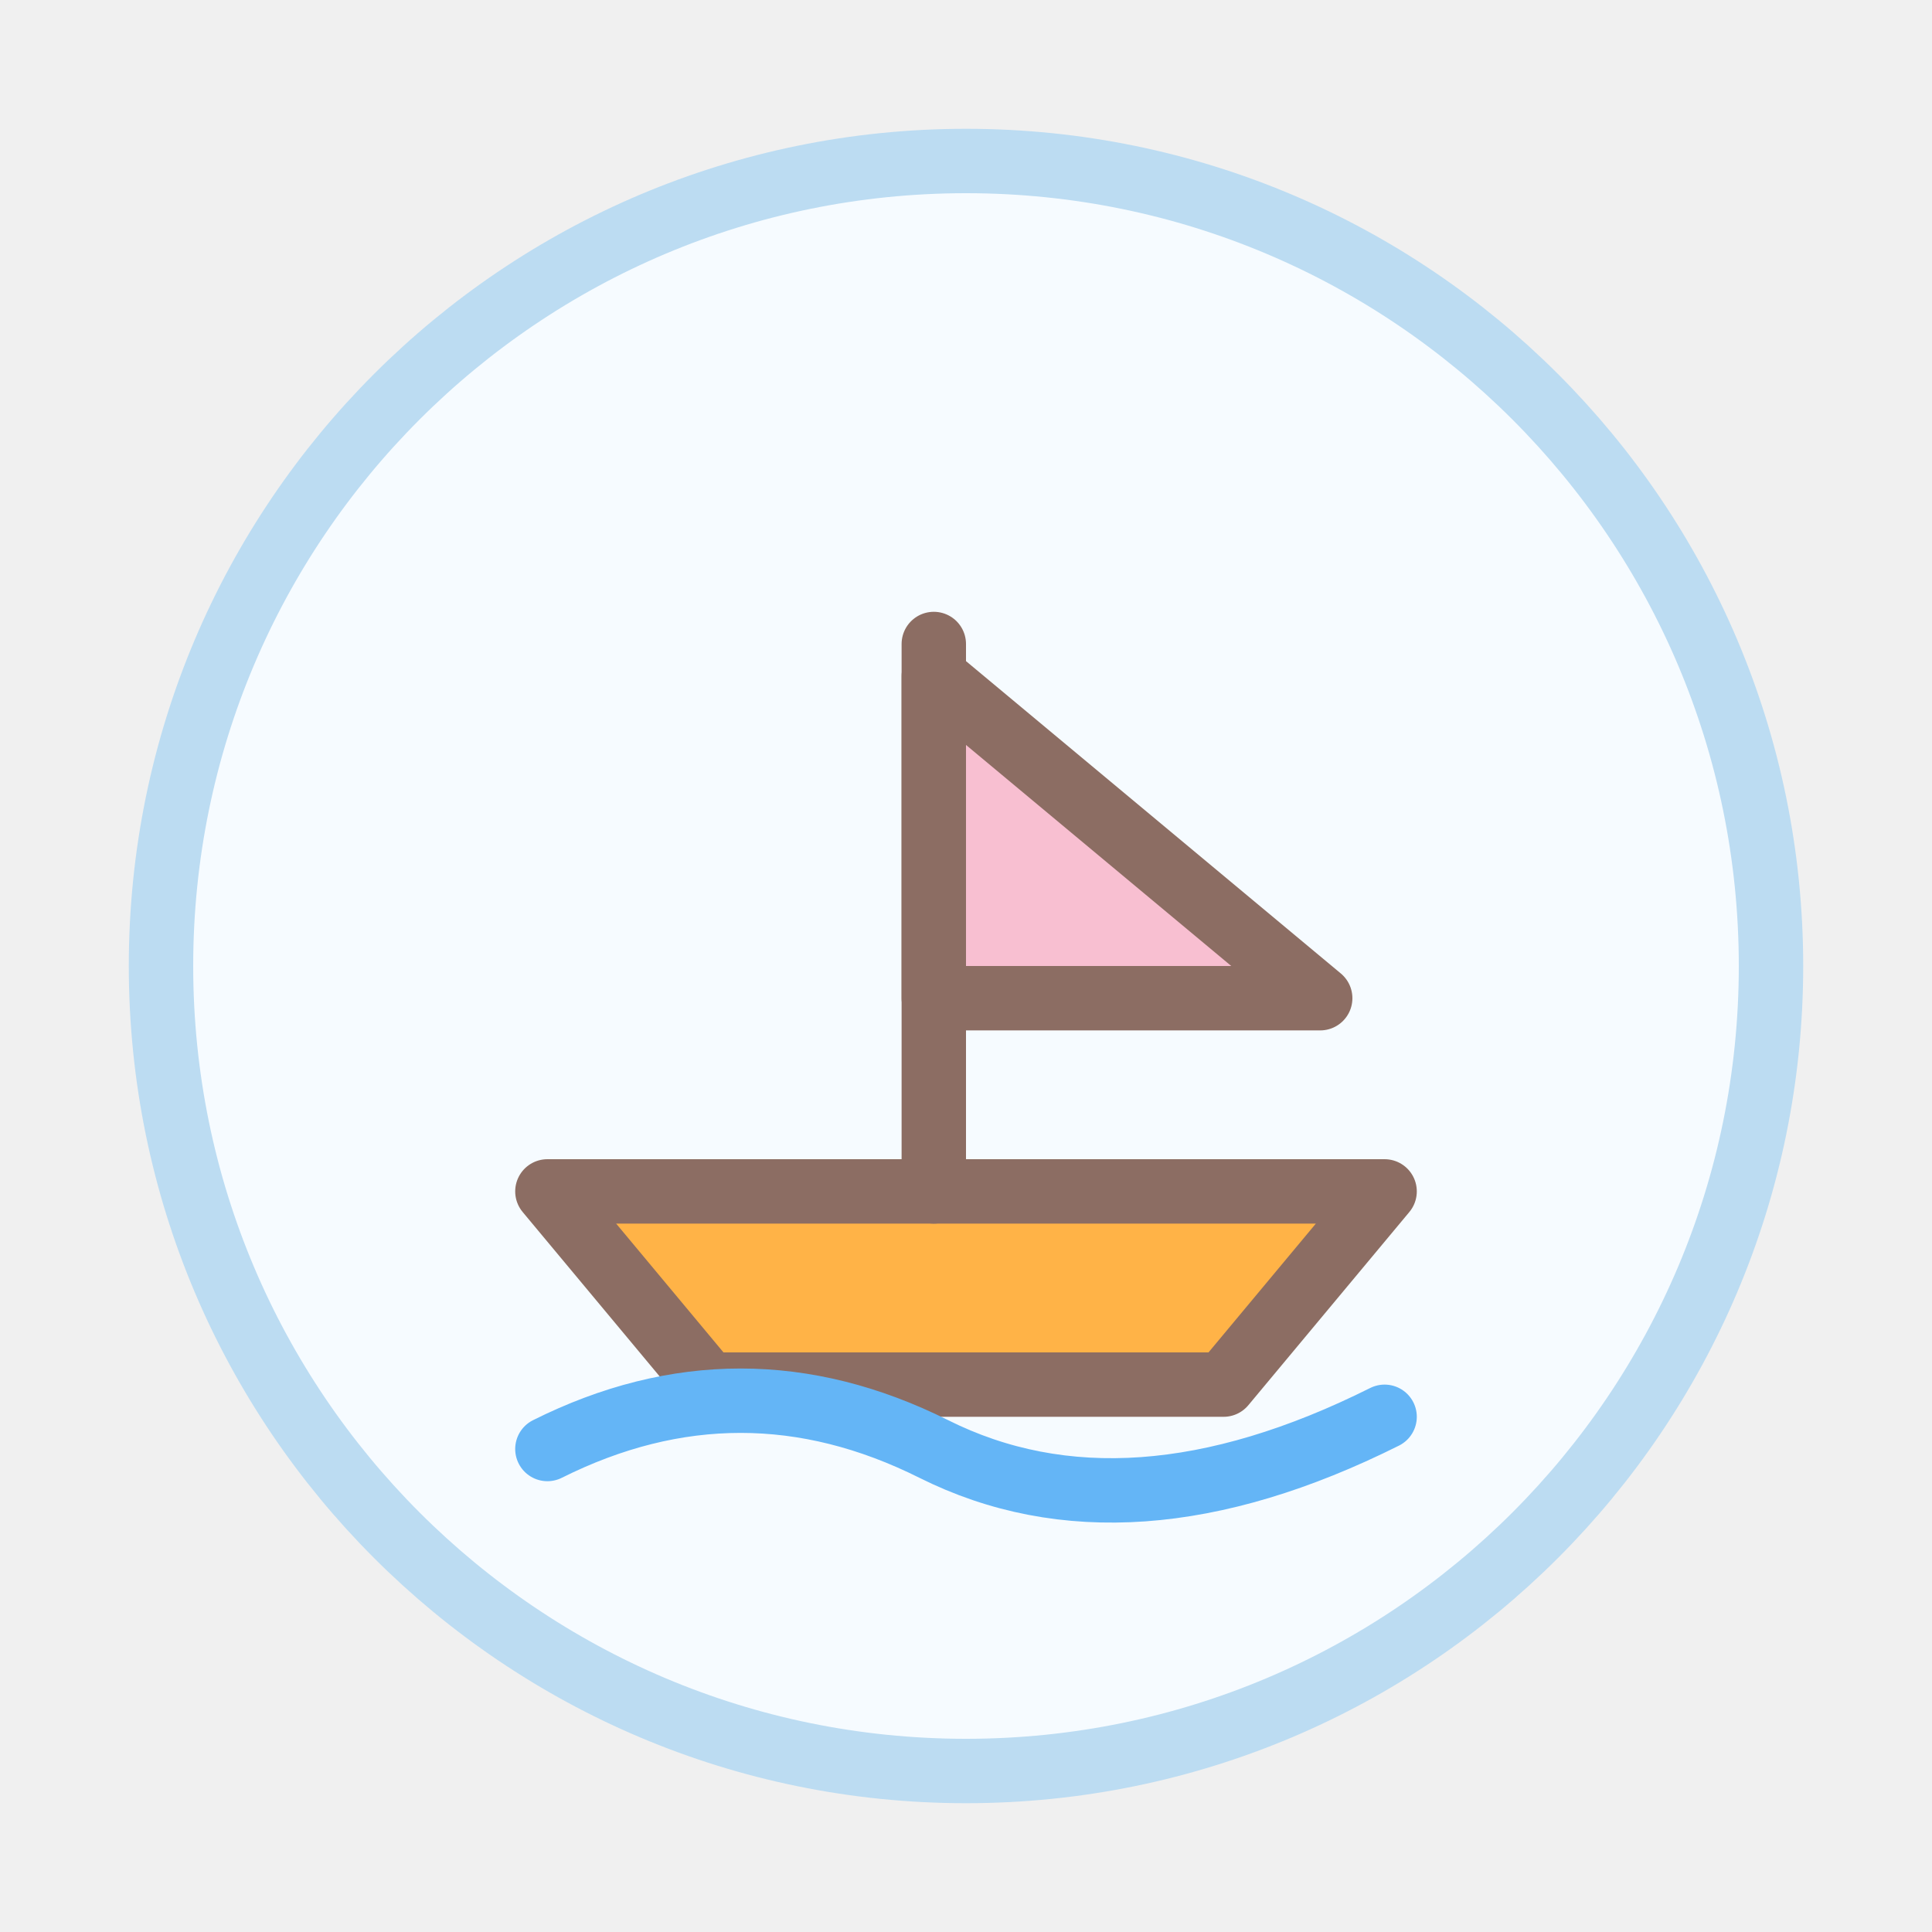
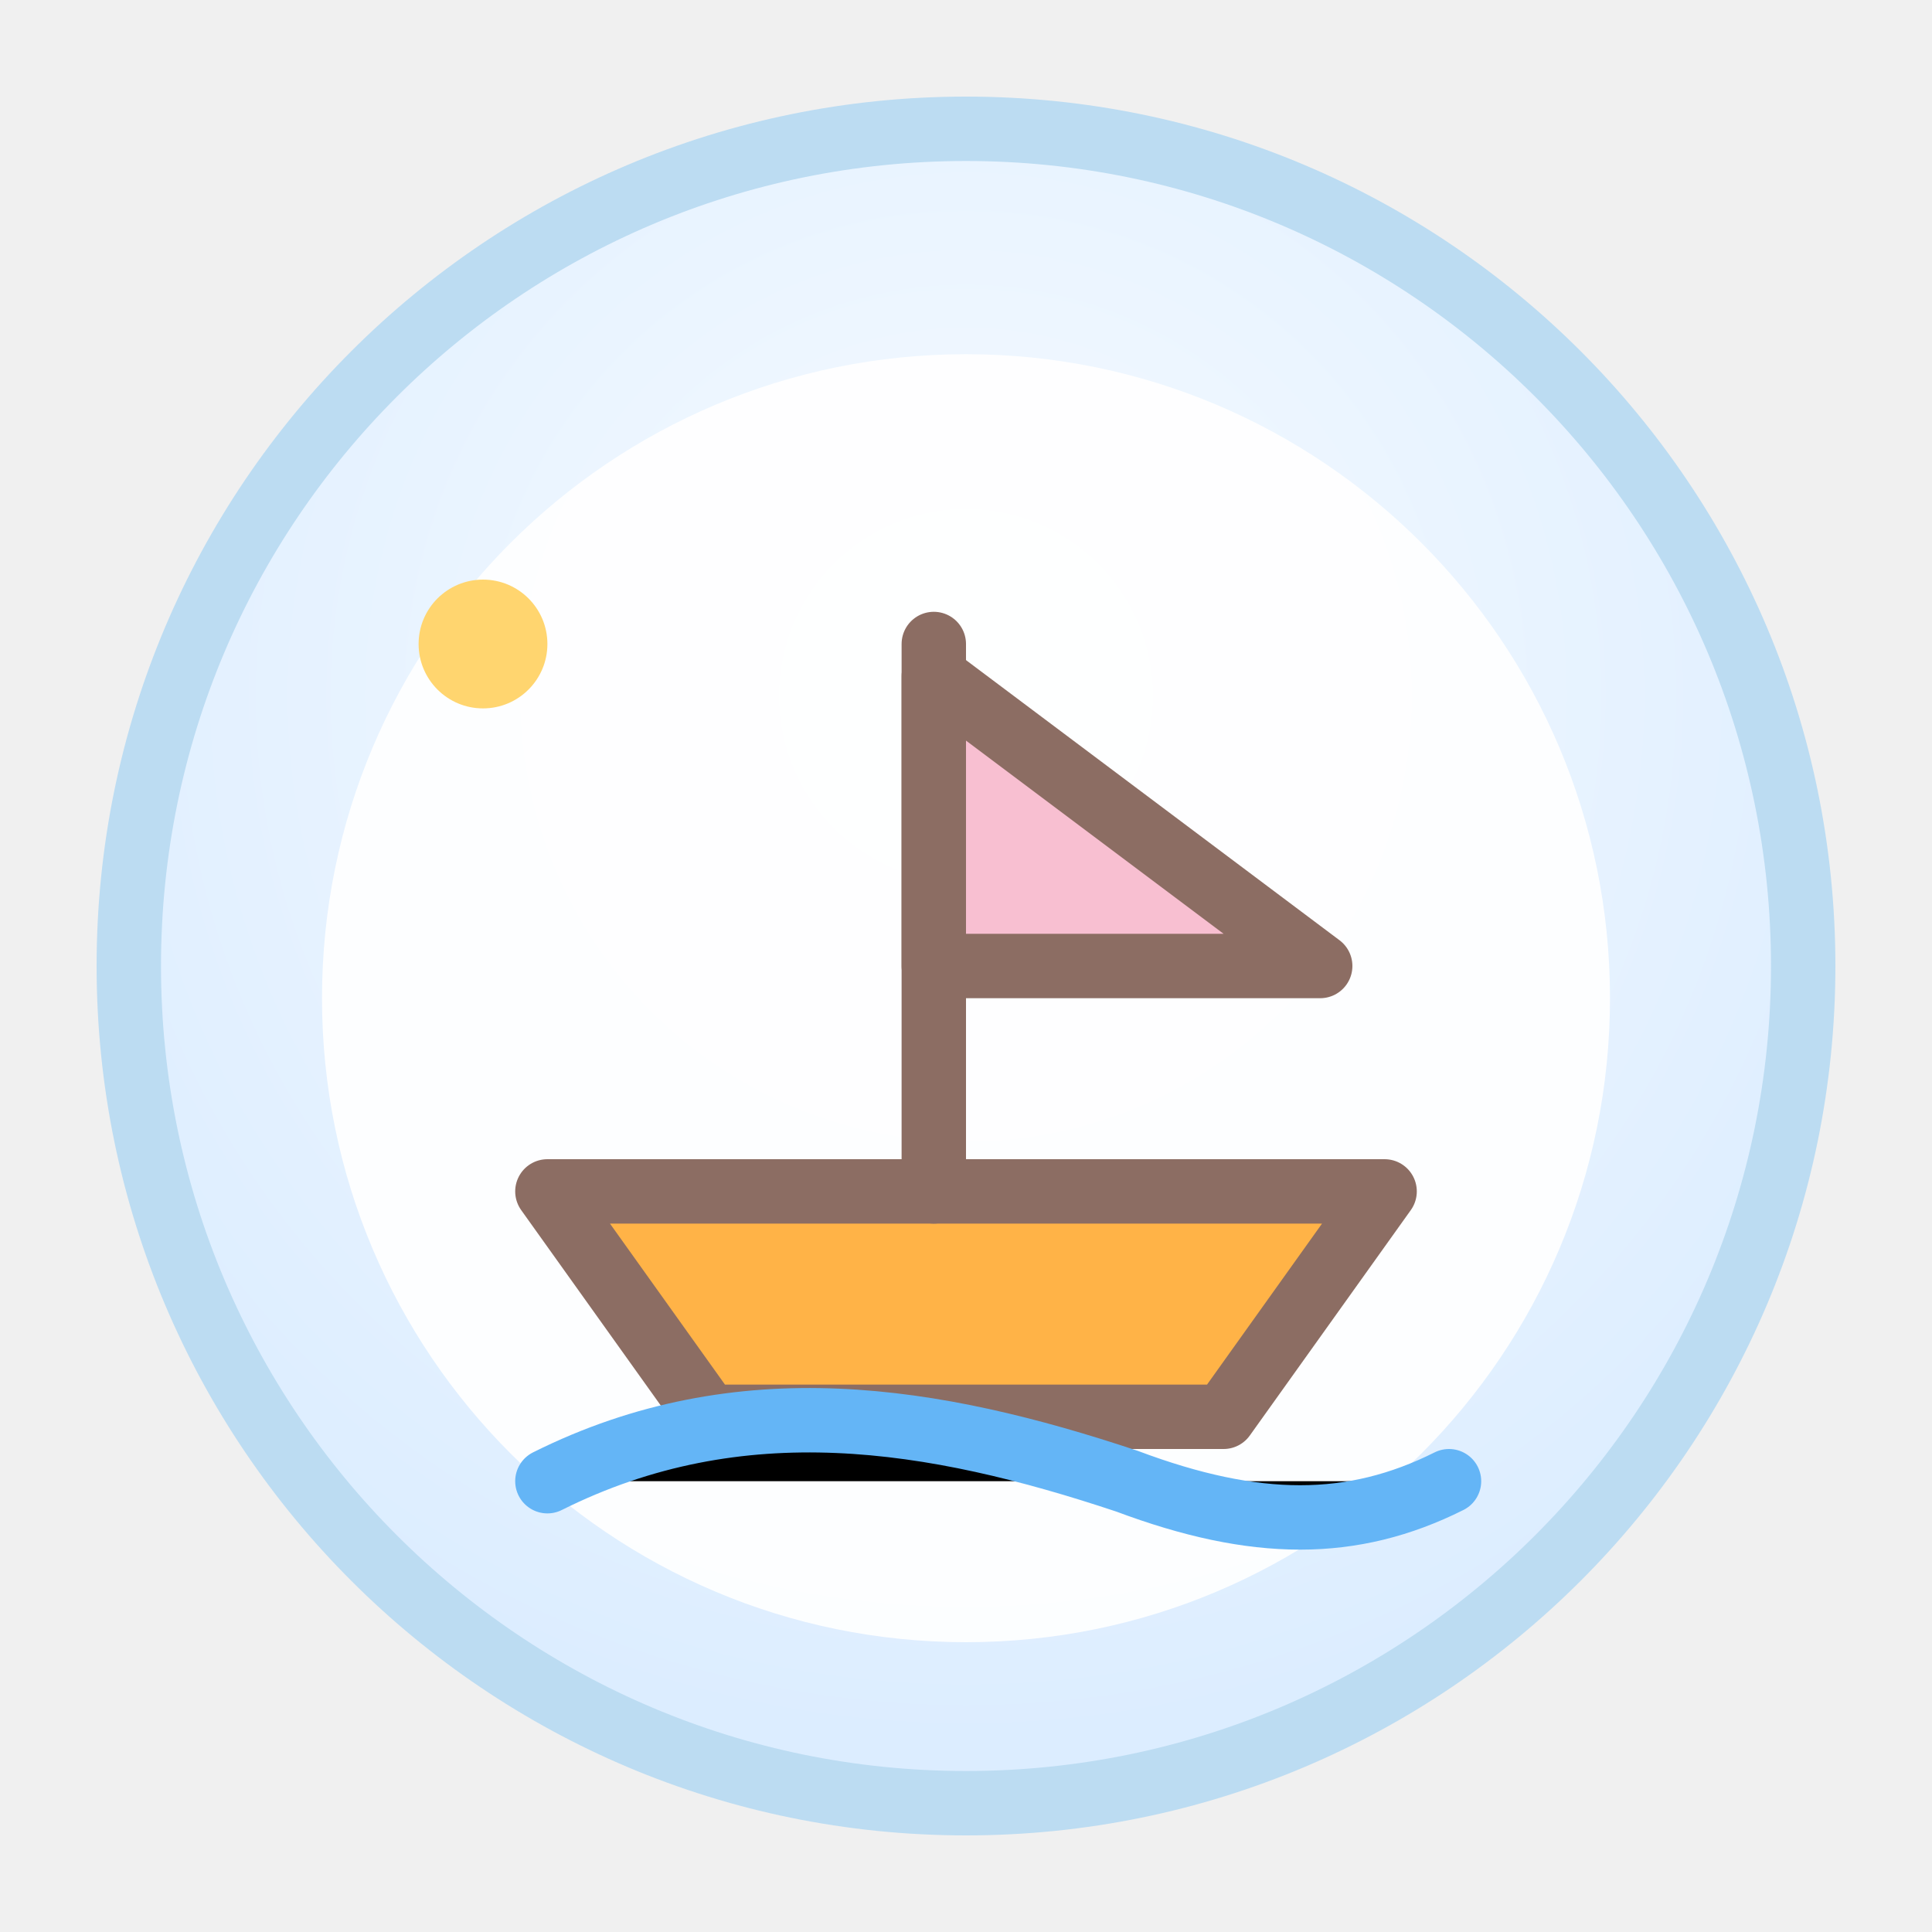
<svg xmlns="http://www.w3.org/2000/svg" viewBox="0 0 120 120">
-   <circle cx="60" cy="60" r="50" fill="#f6fbff" stroke="#bcdcf2" stroke-width="4" />
-   <path d="M34 74 H86 L76 86 H44 Z" fill="#ffb347" stroke="#8c6d63" stroke-width="4" stroke-linejoin="round" />
-   <path d="M58 40 V74" stroke="#8c6d63" stroke-width="4" stroke-linecap="round" />
-   <path d="M58 42 L82 62 H58 Z" fill="#f8bfd1" stroke="#8c6d63" stroke-width="4" stroke-linejoin="round" />
-   <path d="M34 90 Q46 84 58 90 Q70 96 86 88" fill="none" stroke="#64b5f6" stroke-width="4" stroke-linecap="round" />
+   <defs>
+     <radialGradient id="bg" cx="50%" cy="34%" r="62%">
+       <stop offset="0" stop-color="#f7fbff" />
+       <stop offset="1" stop-color="#dcedff" />
+     </radialGradient>
+   </defs>
+   <circle cx="60" cy="60" r="52" fill="url(#bg)" stroke="#bcdcf2" stroke-width="4" />
+   <circle cx="60" cy="62" r="40" fill="#fff" opacity=".92" />
+   <path d="M34 74H86L76 88H44Z" fill="#ffb347" stroke="#8c6d63" stroke-width="4" stroke-linejoin="round" />
+   <path d="M58 40V74" stroke="#8c6d63" stroke-width="4" stroke-linecap="round" />
+   <path d="M58 42L82 60H58Z" fill="#f8bfd1" stroke="#8c6d63" stroke-width="4" stroke-linejoin="round" />
+   <path d="M34 92C46 86 58 88 70 92C78 95 84 95 90 92" stroke="#64b5f6" stroke-width="4" stroke-linecap="round" />
+   <circle cx="30" cy="40" r="4" fill="#ffd56f" />
</svg>
